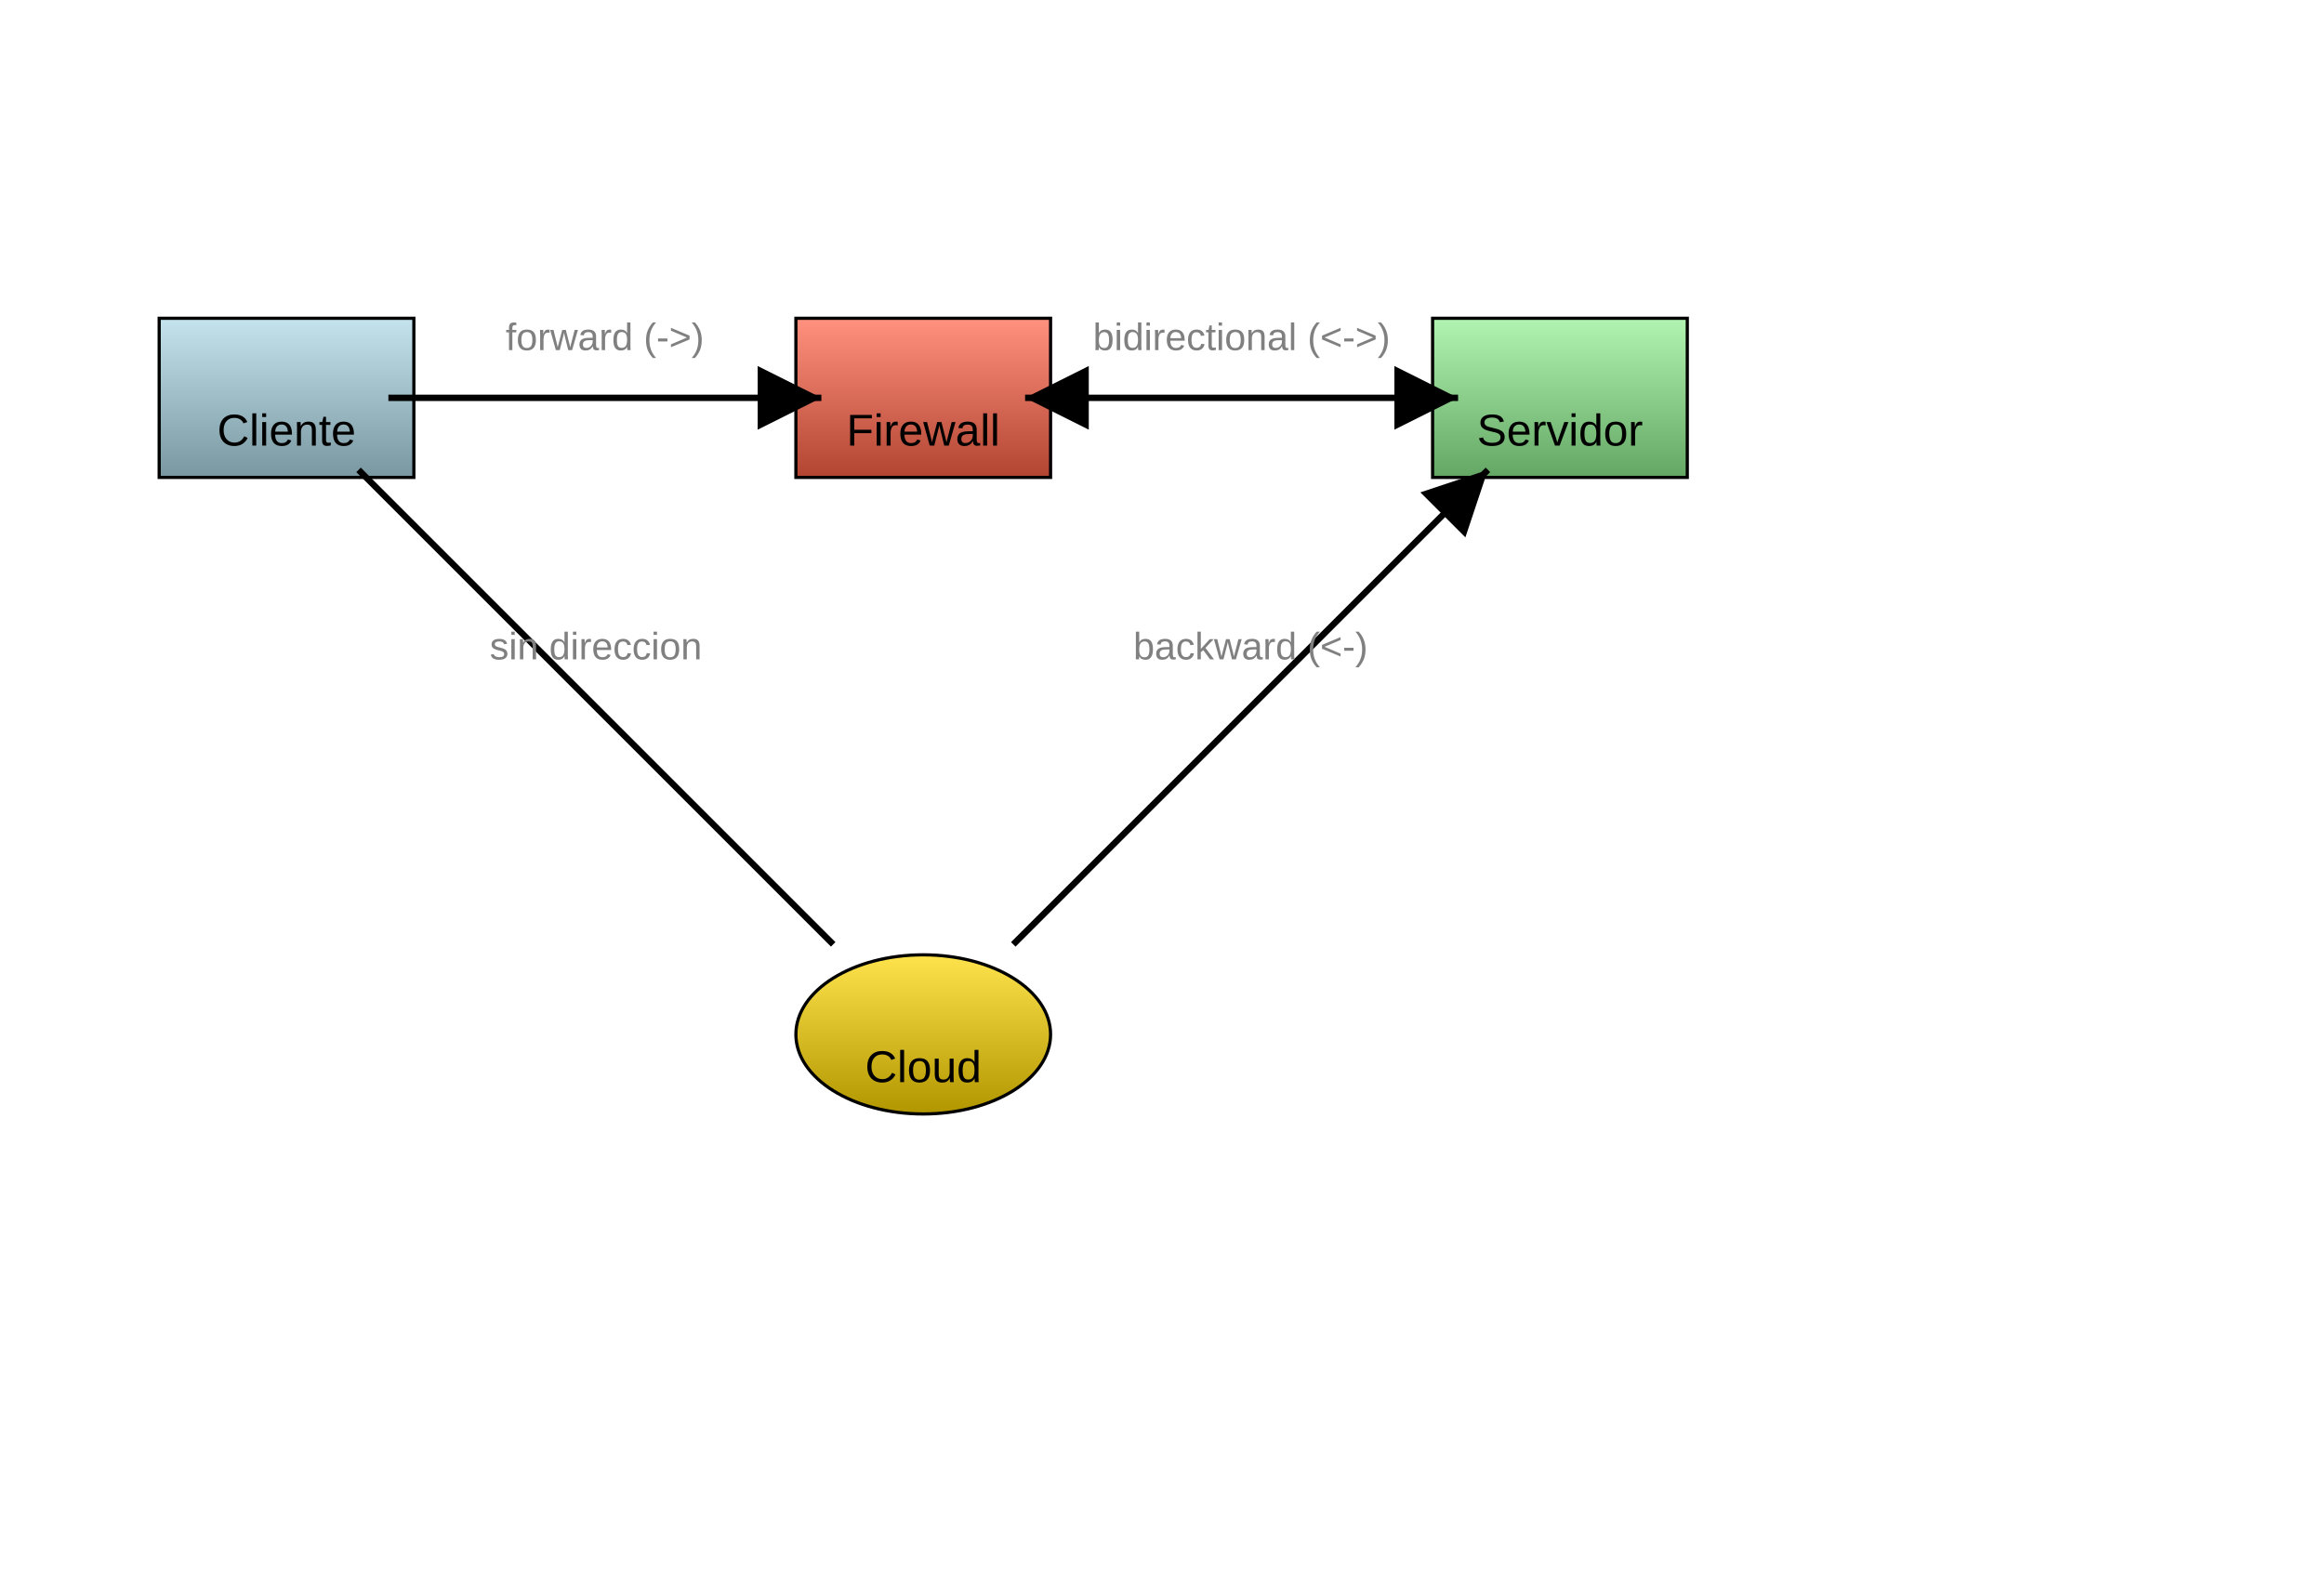
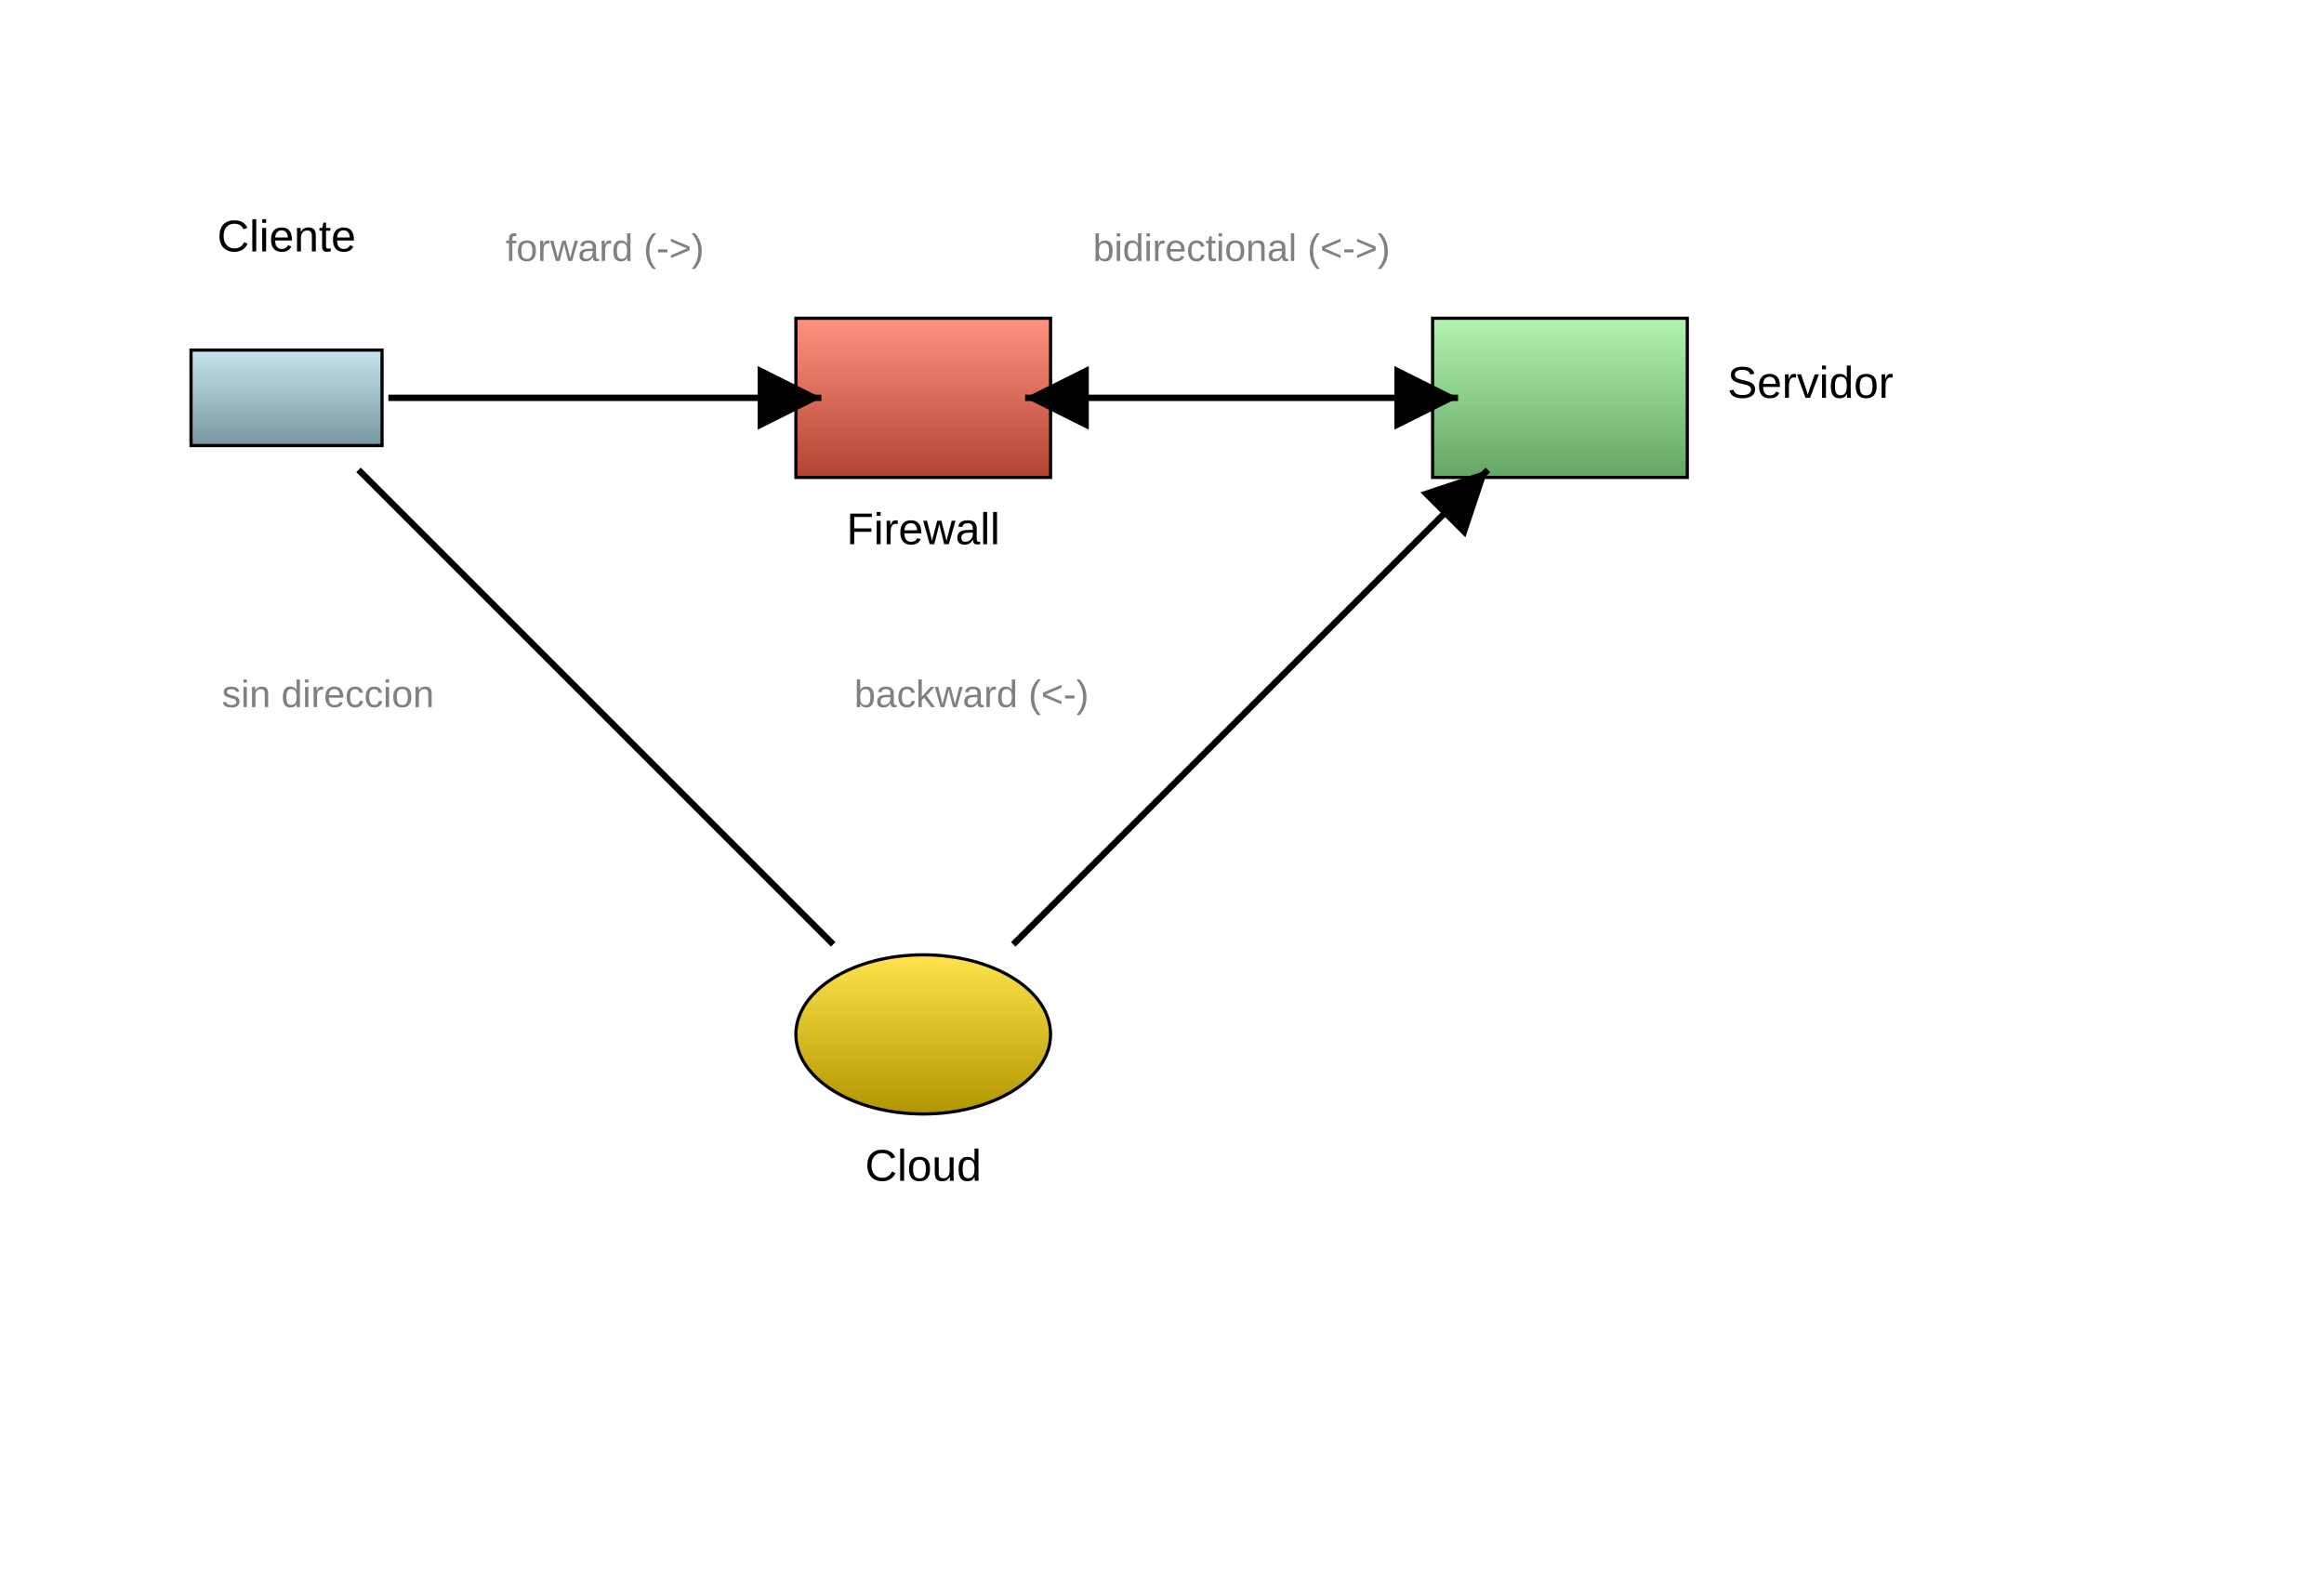
<svg xmlns="http://www.w3.org/2000/svg" baseProfile="full" height="500" version="1.1" viewBox="0,0,730,500" width="730">
  <defs>
    <marker id="arrow-end" markerHeight="10" markerWidth="10" orient="auto" refX="10" refY="5">
      <path d="M 0 0 L 10 5 L 0 10 z" fill="black" />
    </marker>
    <marker id="arrow-start" markerHeight="10" markerWidth="10" orient="auto" refX="0" refY="5">
      <path d="M 10 0 L 0 5 L 10 10 z" fill="black" />
    </marker>
    <linearGradient id="gradient-cliente" x1="0%" x2="0%" y1="0%" y2="100%">
      <stop offset="0%" stop-color="#c5e3ed" />
      <stop offset="100%" stop-color="#7997a1" />
    </linearGradient>
    <linearGradient id="gradient-firewall" x1="0%" x2="0%" y1="0%" y2="100%">
      <stop offset="0%" stop-color="#ff917e" />
      <stop offset="100%" stop-color="#b24531" />
    </linearGradient>
    <linearGradient id="gradient-servidor" x1="0%" x2="0%" y1="0%" y2="100%">
      <stop offset="0%" stop-color="#b1f3b1" />
      <stop offset="100%" stop-color="#64a664" />
    </linearGradient>
    <linearGradient id="gradient-nube" x1="0%" x2="0%" y1="0%" y2="100%">
      <stop offset="0%" stop-color="#ffe34c" />
      <stop offset="100%" stop-color="#b29600" />
    </linearGradient>
  </defs>
-   <rect fill="url(#gradient-cliente)" height="50" stroke="black" width="80" x="50" y="100" />
+   <rect fill="url(#gradient-cliente)" height="30.0" stroke="black" width="60.0" x="60.0" y="110.0" />
  <rect fill="url(#gradient-firewall)" height="50" stroke="black" width="80" x="250" y="100" />
  <rect fill="url(#gradient-servidor)" height="50" stroke="black" width="80" x="450" y="100" />
  <ellipse cx="290.0" cy="325.0" fill="url(#gradient-nube)" rx="40.0" ry="25.0" stroke="black" />
  <line marker-end="url(#arrow-end)" stroke="black" stroke-width="2" x1="122.0" x2="258.0" y1="125.0" y2="125.0" />
  <line marker-end="url(#arrow-end)" marker-start="url(#arrow-start)" stroke="black" stroke-width="2" x1="322.0" x2="458.0" y1="125.0" y2="125.0" />
  <line marker-start="url(#arrow-start)" stroke="black" stroke-width="2" x1="467.373" x2="318.284" y1="147.627" y2="296.716" />
  <line stroke="black" stroke-width="2" x1="112.627" x2="261.716" y1="147.627" y2="296.716" />
-   <text fill="black" font-family="Arial, sans-serif" font-size="14px" text-anchor="middle" x="90.0" y="140.0">Cliente</text>
-   <text fill="black" font-family="Arial, sans-serif" font-size="14px" text-anchor="middle" x="290.0" y="140.0">Firewall</text>
-   <text fill="black" font-family="Arial, sans-serif" font-size="14px" text-anchor="middle" x="490.0" y="140.0">Servidor</text>
-   <text fill="black" font-family="Arial, sans-serif" font-size="14px" text-anchor="middle" x="290.0" y="340.0">Cloud</text>
-   <text fill="gray" font-family="Arial, sans-serif" font-size="12px" text-anchor="middle" x="190.0" y="110.0">forward (-&gt;)</text>
-   <text fill="gray" font-family="Arial, sans-serif" font-size="12px" text-anchor="middle" x="390.0" y="110.0">bidirectional (&lt;-&gt;)</text>
-   <text fill="gray" font-family="Arial, sans-serif" font-size="12px" text-anchor="middle" x="392.828" y="207.172">backward (&lt;-)</text>
-   <text fill="gray" font-family="Arial, sans-serif" font-size="12px" text-anchor="middle" x="187.172" y="207.172">sin direccion</text>
+   <text fill="black" font-family="Arial, sans-serif" font-size="14px" text-anchor="middle" x="90.0" y="79.0">Cliente</text>
+   <text fill="black" font-family="Arial, sans-serif" font-size="14px" text-anchor="middle" x="290.0" y="171.0">Firewall</text>
+   <text fill="black" font-family="Arial, sans-serif" font-size="14px" text-anchor="start" x="542.6" y="125.0">Servidor</text>
+   <text fill="black" font-family="Arial, sans-serif" font-size="14px" text-anchor="middle" x="290.0" y="371.0">Cloud</text>
+   <text fill="gray" font-family="Arial, sans-serif" font-size="12px" text-anchor="middle" x="190.0" y="82.0">forward (-&gt;)</text>
+   <text fill="gray" font-family="Arial, sans-serif" font-size="12px" text-anchor="middle" x="390.0" y="82.0">bidirectional (&lt;-&gt;)</text>
+   <text fill="gray" font-family="Arial, sans-serif" font-size="12px" text-anchor="end" x="342.028" y="222.172">backward (&lt;-)</text>
+   <text fill="gray" font-family="Arial, sans-serif" font-size="12px" text-anchor="end" x="136.372" y="222.172">sin direccion</text>
</svg>
